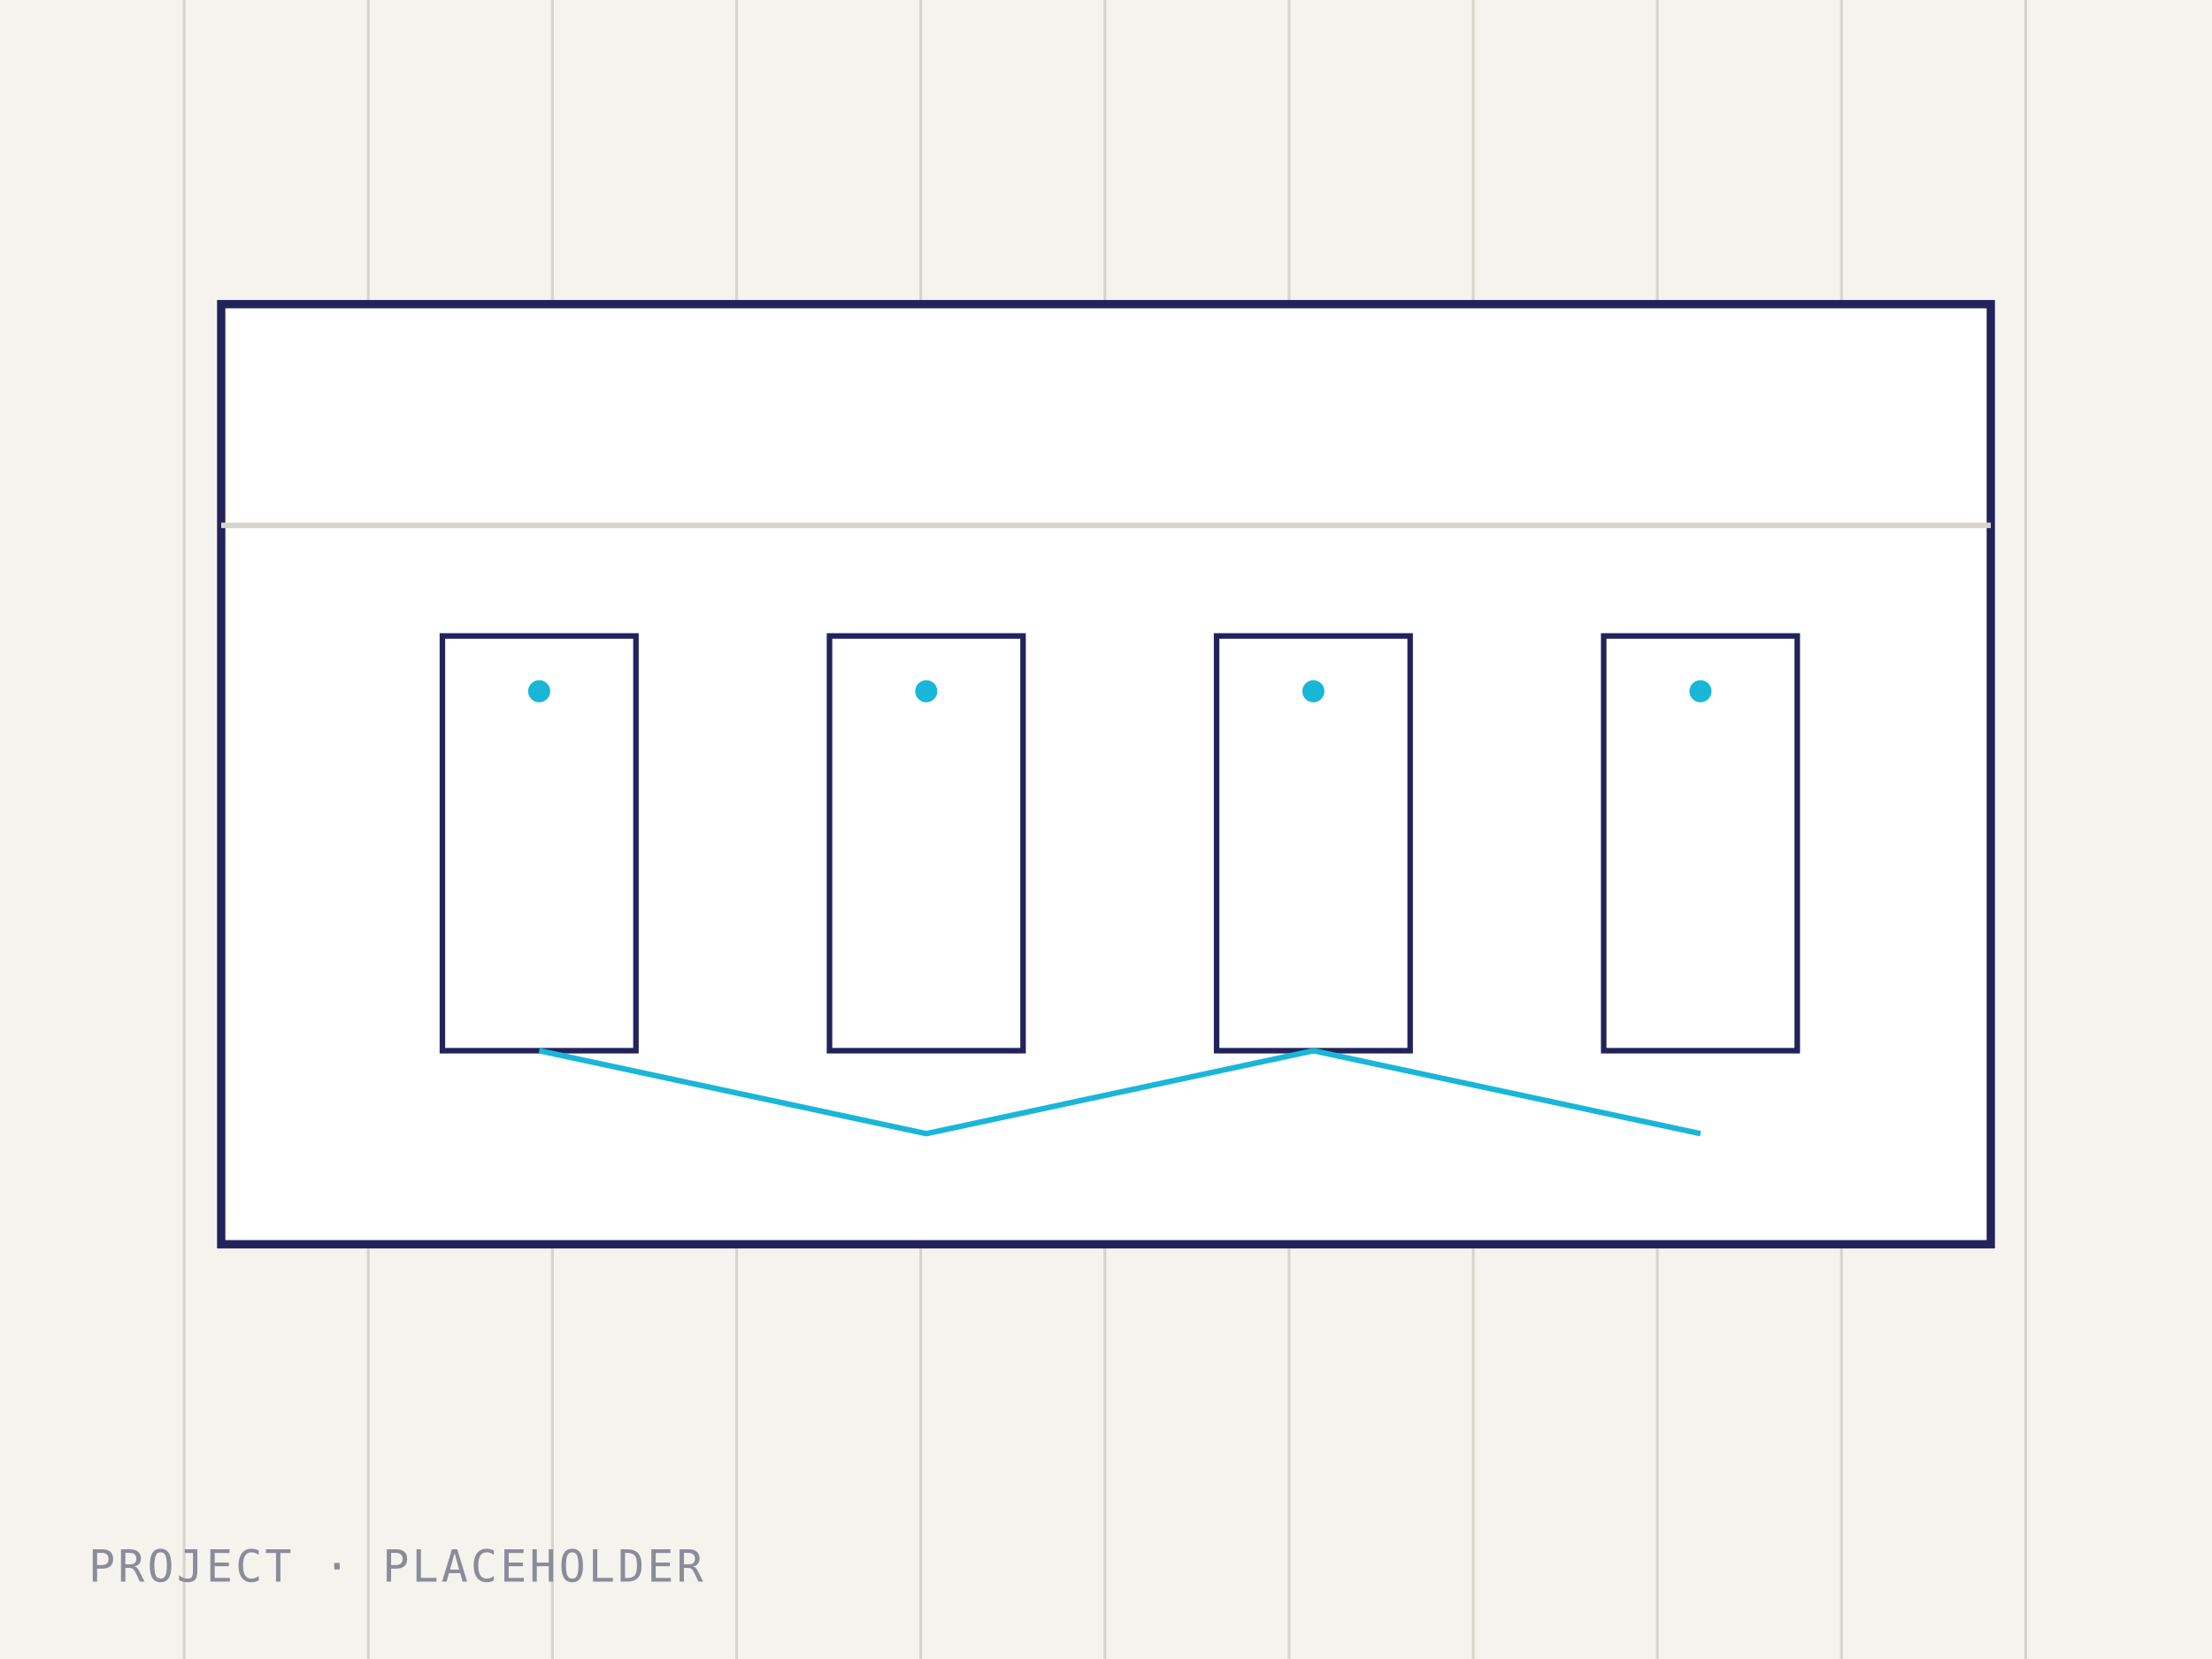
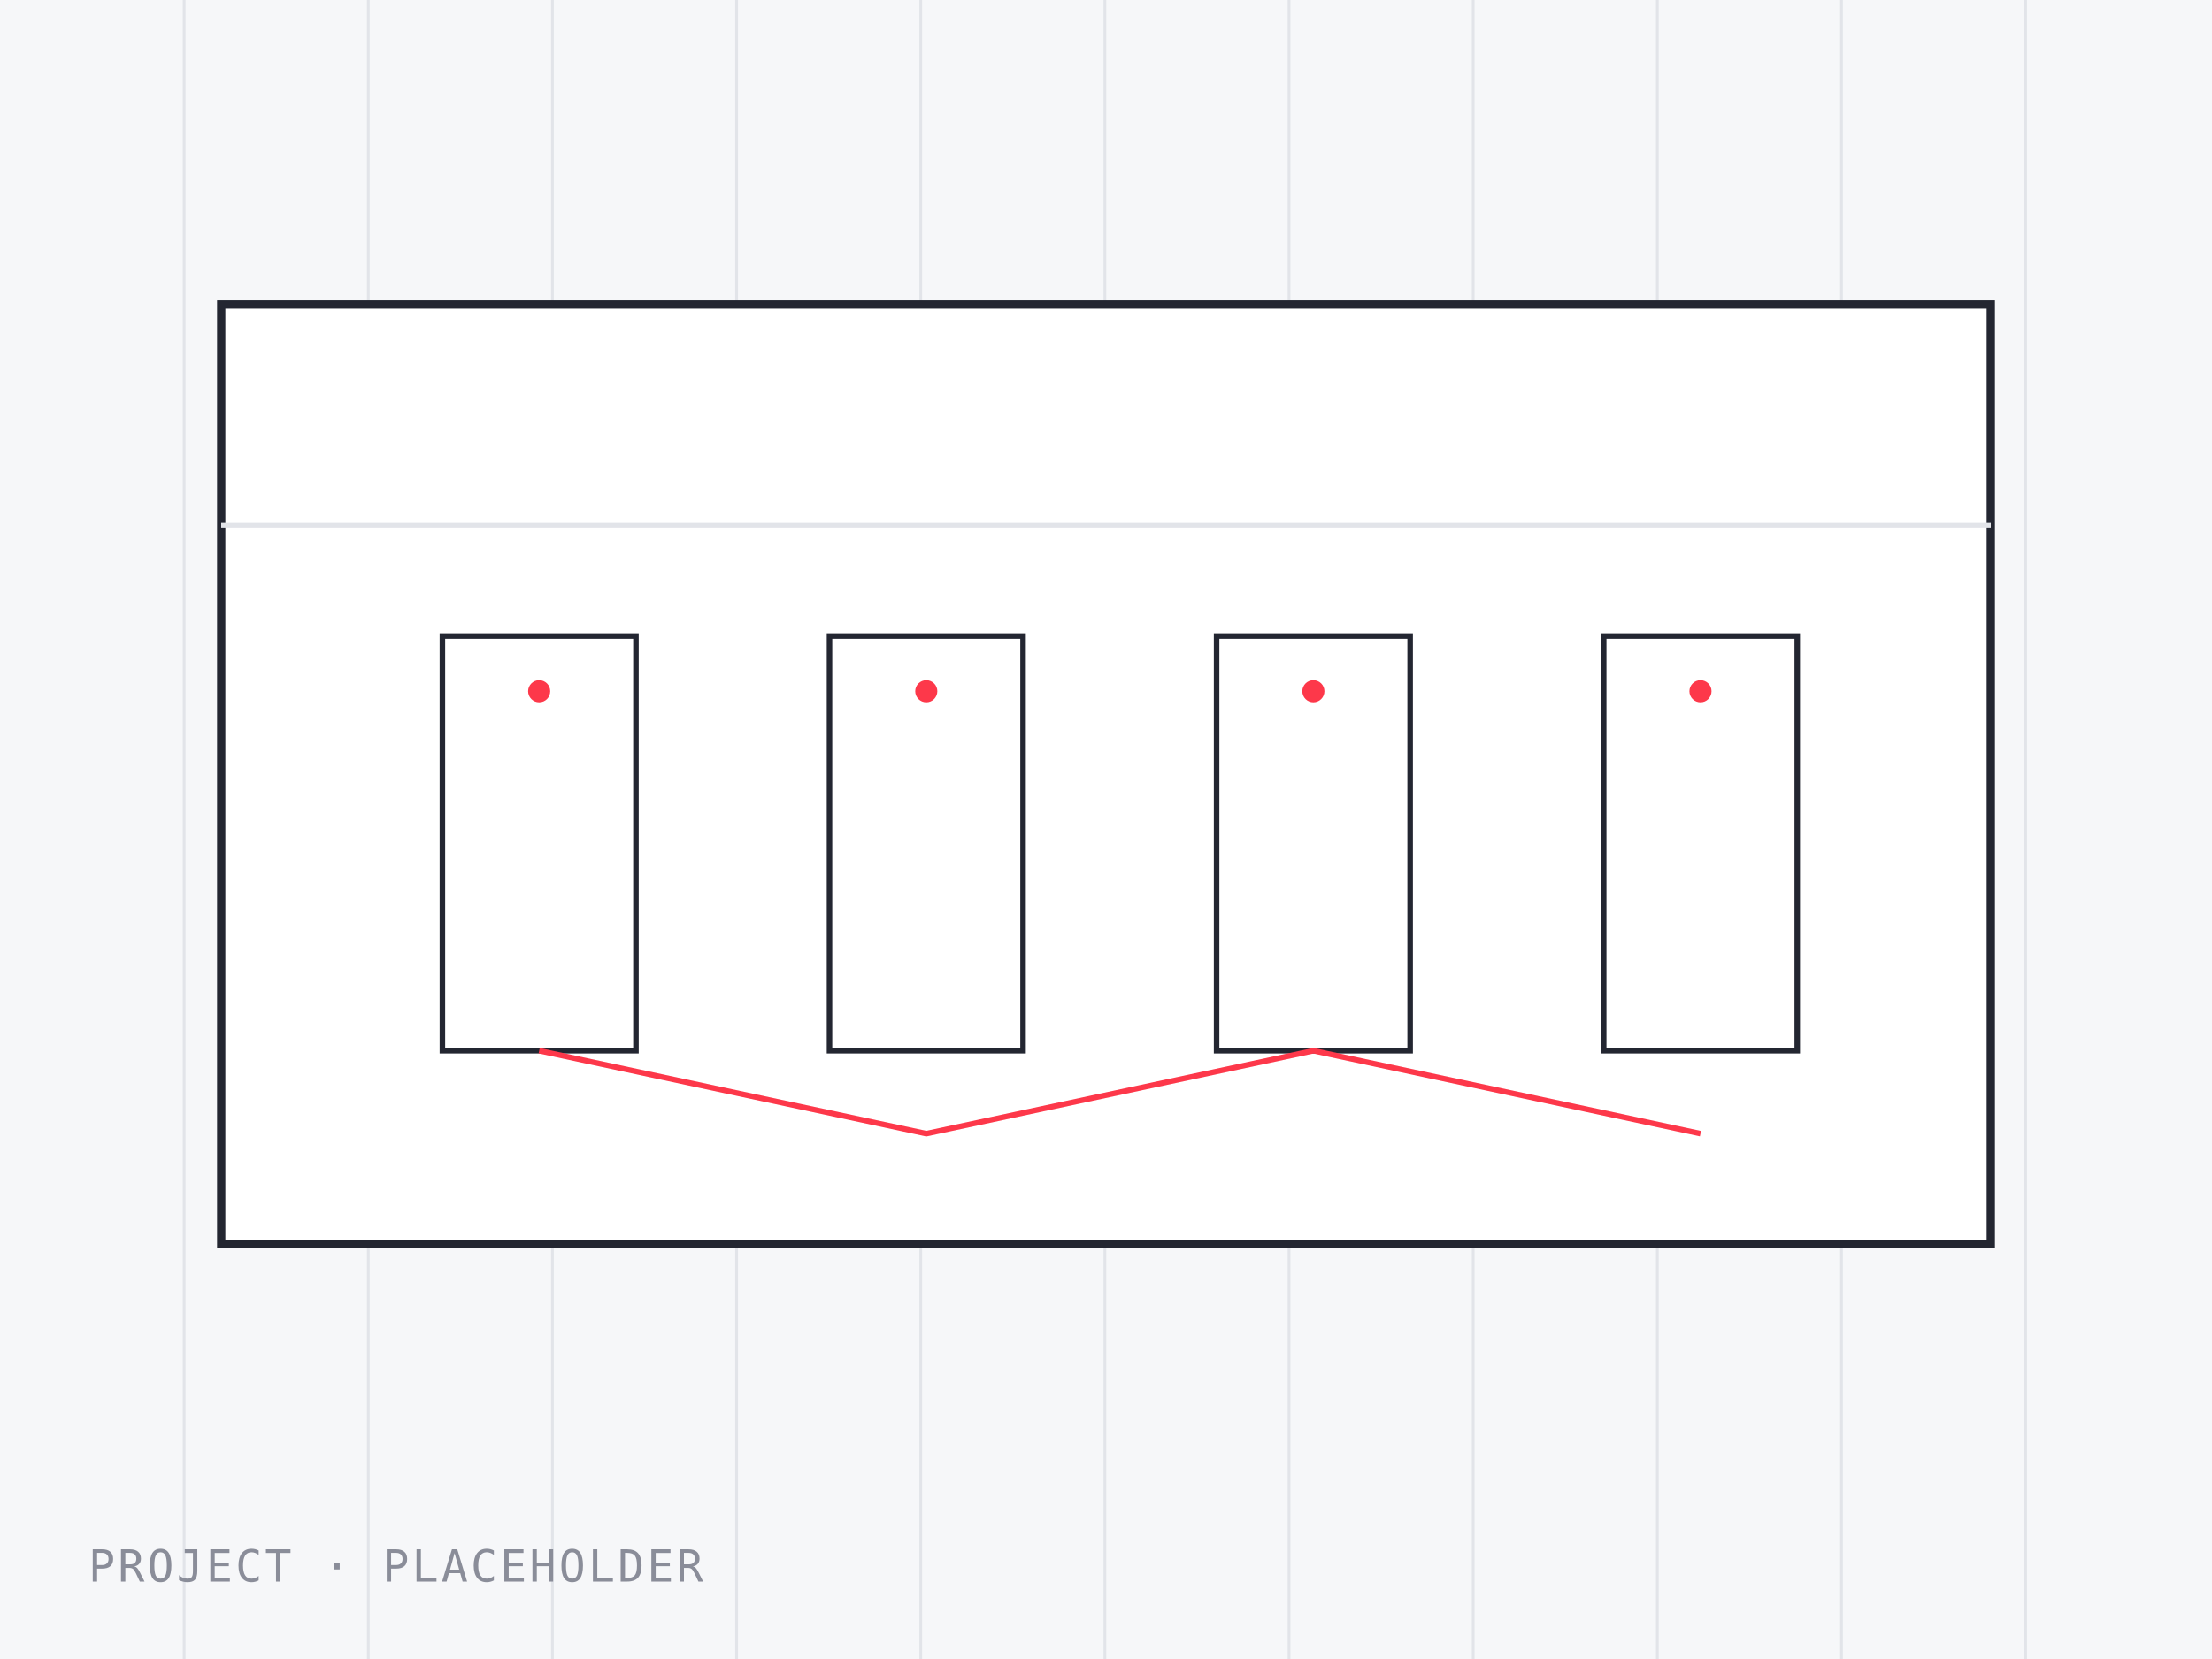
<svg xmlns="http://www.w3.org/2000/svg" viewBox="0 0 800 600" width="800" height="600" role="img" aria-label="project placeholder">
-   <rect width="800" height="600" fill="#F4F3EE" />
-   <line x1="66.6" y1="0" x2="66.6" y2="600" stroke="#D6D4CB" stroke-width="1" />
-   <line x1="133.2" y1="0" x2="133.2" y2="600" stroke="#D6D4CB" stroke-width="1" />
-   <line x1="199.8" y1="0" x2="199.8" y2="600" stroke="#D6D4CB" stroke-width="1" />
-   <line x1="266.4" y1="0" x2="266.4" y2="600" stroke="#D6D4CB" stroke-width="1" />
-   <line x1="333" y1="0" x2="333" y2="600" stroke="#D6D4CB" stroke-width="1" />
-   <line x1="399.6" y1="0" x2="399.6" y2="600" stroke="#D6D4CB" stroke-width="1" />
-   <line x1="466.2" y1="0" x2="466.2" y2="600" stroke="#D6D4CB" stroke-width="1" />
-   <line x1="532.8" y1="0" x2="532.8" y2="600" stroke="#D6D4CB" stroke-width="1" />
-   <line x1="599.4" y1="0" x2="599.4" y2="600" stroke="#D6D4CB" stroke-width="1" />
-   <line x1="666" y1="0" x2="666" y2="600" stroke="#D6D4CB" stroke-width="1" />
-   <line x1="732.6" y1="0" x2="732.6" y2="600" stroke="#D6D4CB" stroke-width="1" />
-   <rect x="80" y="110" width="640" height="340" fill="#fff" stroke="#23235B" stroke-width="3" />
-   <line x1="80" y1="190" x2="720" y2="190" stroke="#D6D4CB" stroke-width="2" />
-   <rect x="160" y="230" width="70" height="150" fill="none" stroke="#23235B" stroke-width="2" />
-   <circle cx="195" cy="250" r="4" fill="#19B6D8" />
-   <rect x="300" y="230" width="70" height="150" fill="none" stroke="#23235B" stroke-width="2" />
-   <circle cx="335" cy="250" r="4" fill="#19B6D8" />
-   <rect x="440" y="230" width="70" height="150" fill="none" stroke="#23235B" stroke-width="2" />
-   <circle cx="475" cy="250" r="4" fill="#19B6D8" />
-   <rect x="580" y="230" width="70" height="150" fill="none" stroke="#23235B" stroke-width="2" />
-   <circle cx="615" cy="250" r="4" fill="#19B6D8" />
-   <path d="M195 380 L335 410 L475 380 L615 410" fill="none" stroke="#19B6D8" stroke-width="2" />
+   <rect width="800" height="600" fill="#F6F7F9" />
+   <line x1="66.6" y1="0" x2="66.6" y2="600" stroke="#E2E4E9" stroke-width="1" />
+   <line x1="133.2" y1="0" x2="133.2" y2="600" stroke="#E2E4E9" stroke-width="1" />
+   <line x1="199.8" y1="0" x2="199.8" y2="600" stroke="#E2E4E9" stroke-width="1" />
+   <line x1="266.4" y1="0" x2="266.4" y2="600" stroke="#E2E4E9" stroke-width="1" />
+   <line x1="333" y1="0" x2="333" y2="600" stroke="#E2E4E9" stroke-width="1" />
+   <line x1="399.6" y1="0" x2="399.6" y2="600" stroke="#E2E4E9" stroke-width="1" />
+   <line x1="466.2" y1="0" x2="466.2" y2="600" stroke="#E2E4E9" stroke-width="1" />
+   <line x1="532.8" y1="0" x2="532.8" y2="600" stroke="#E2E4E9" stroke-width="1" />
+   <line x1="599.4" y1="0" x2="599.4" y2="600" stroke="#E2E4E9" stroke-width="1" />
+   <line x1="666" y1="0" x2="666" y2="600" stroke="#E2E4E9" stroke-width="1" />
+   <line x1="732.6" y1="0" x2="732.6" y2="600" stroke="#E2E4E9" stroke-width="1" />
+   <rect x="80" y="110" width="640" height="340" fill="#fff" stroke="#232631" stroke-width="3" />
+   <line x1="80" y1="190" x2="720" y2="190" stroke="#E2E4E9" stroke-width="2" />
+   <rect x="160" y="230" width="70" height="150" fill="none" stroke="#232631" stroke-width="2" />
+   <circle cx="195" cy="250" r="4" fill="#FD384A" />
+   <rect x="300" y="230" width="70" height="150" fill="none" stroke="#232631" stroke-width="2" />
+   <circle cx="335" cy="250" r="4" fill="#FD384A" />
+   <rect x="440" y="230" width="70" height="150" fill="none" stroke="#232631" stroke-width="2" />
+   <circle cx="475" cy="250" r="4" fill="#FD384A" />
+   <rect x="580" y="230" width="70" height="150" fill="none" stroke="#232631" stroke-width="2" />
+   <circle cx="615" cy="250" r="4" fill="#FD384A" />
+   <path d="M195 380 L335 410 L475 380 L615 410" fill="none" stroke="#FD384A" stroke-width="2" />
  <text x="32" y="572" font-family="ui-monospace, monospace" font-size="16" fill="#8A8D99" letter-spacing="1">PROJECT · PLACEHOLDER</text>
</svg>
